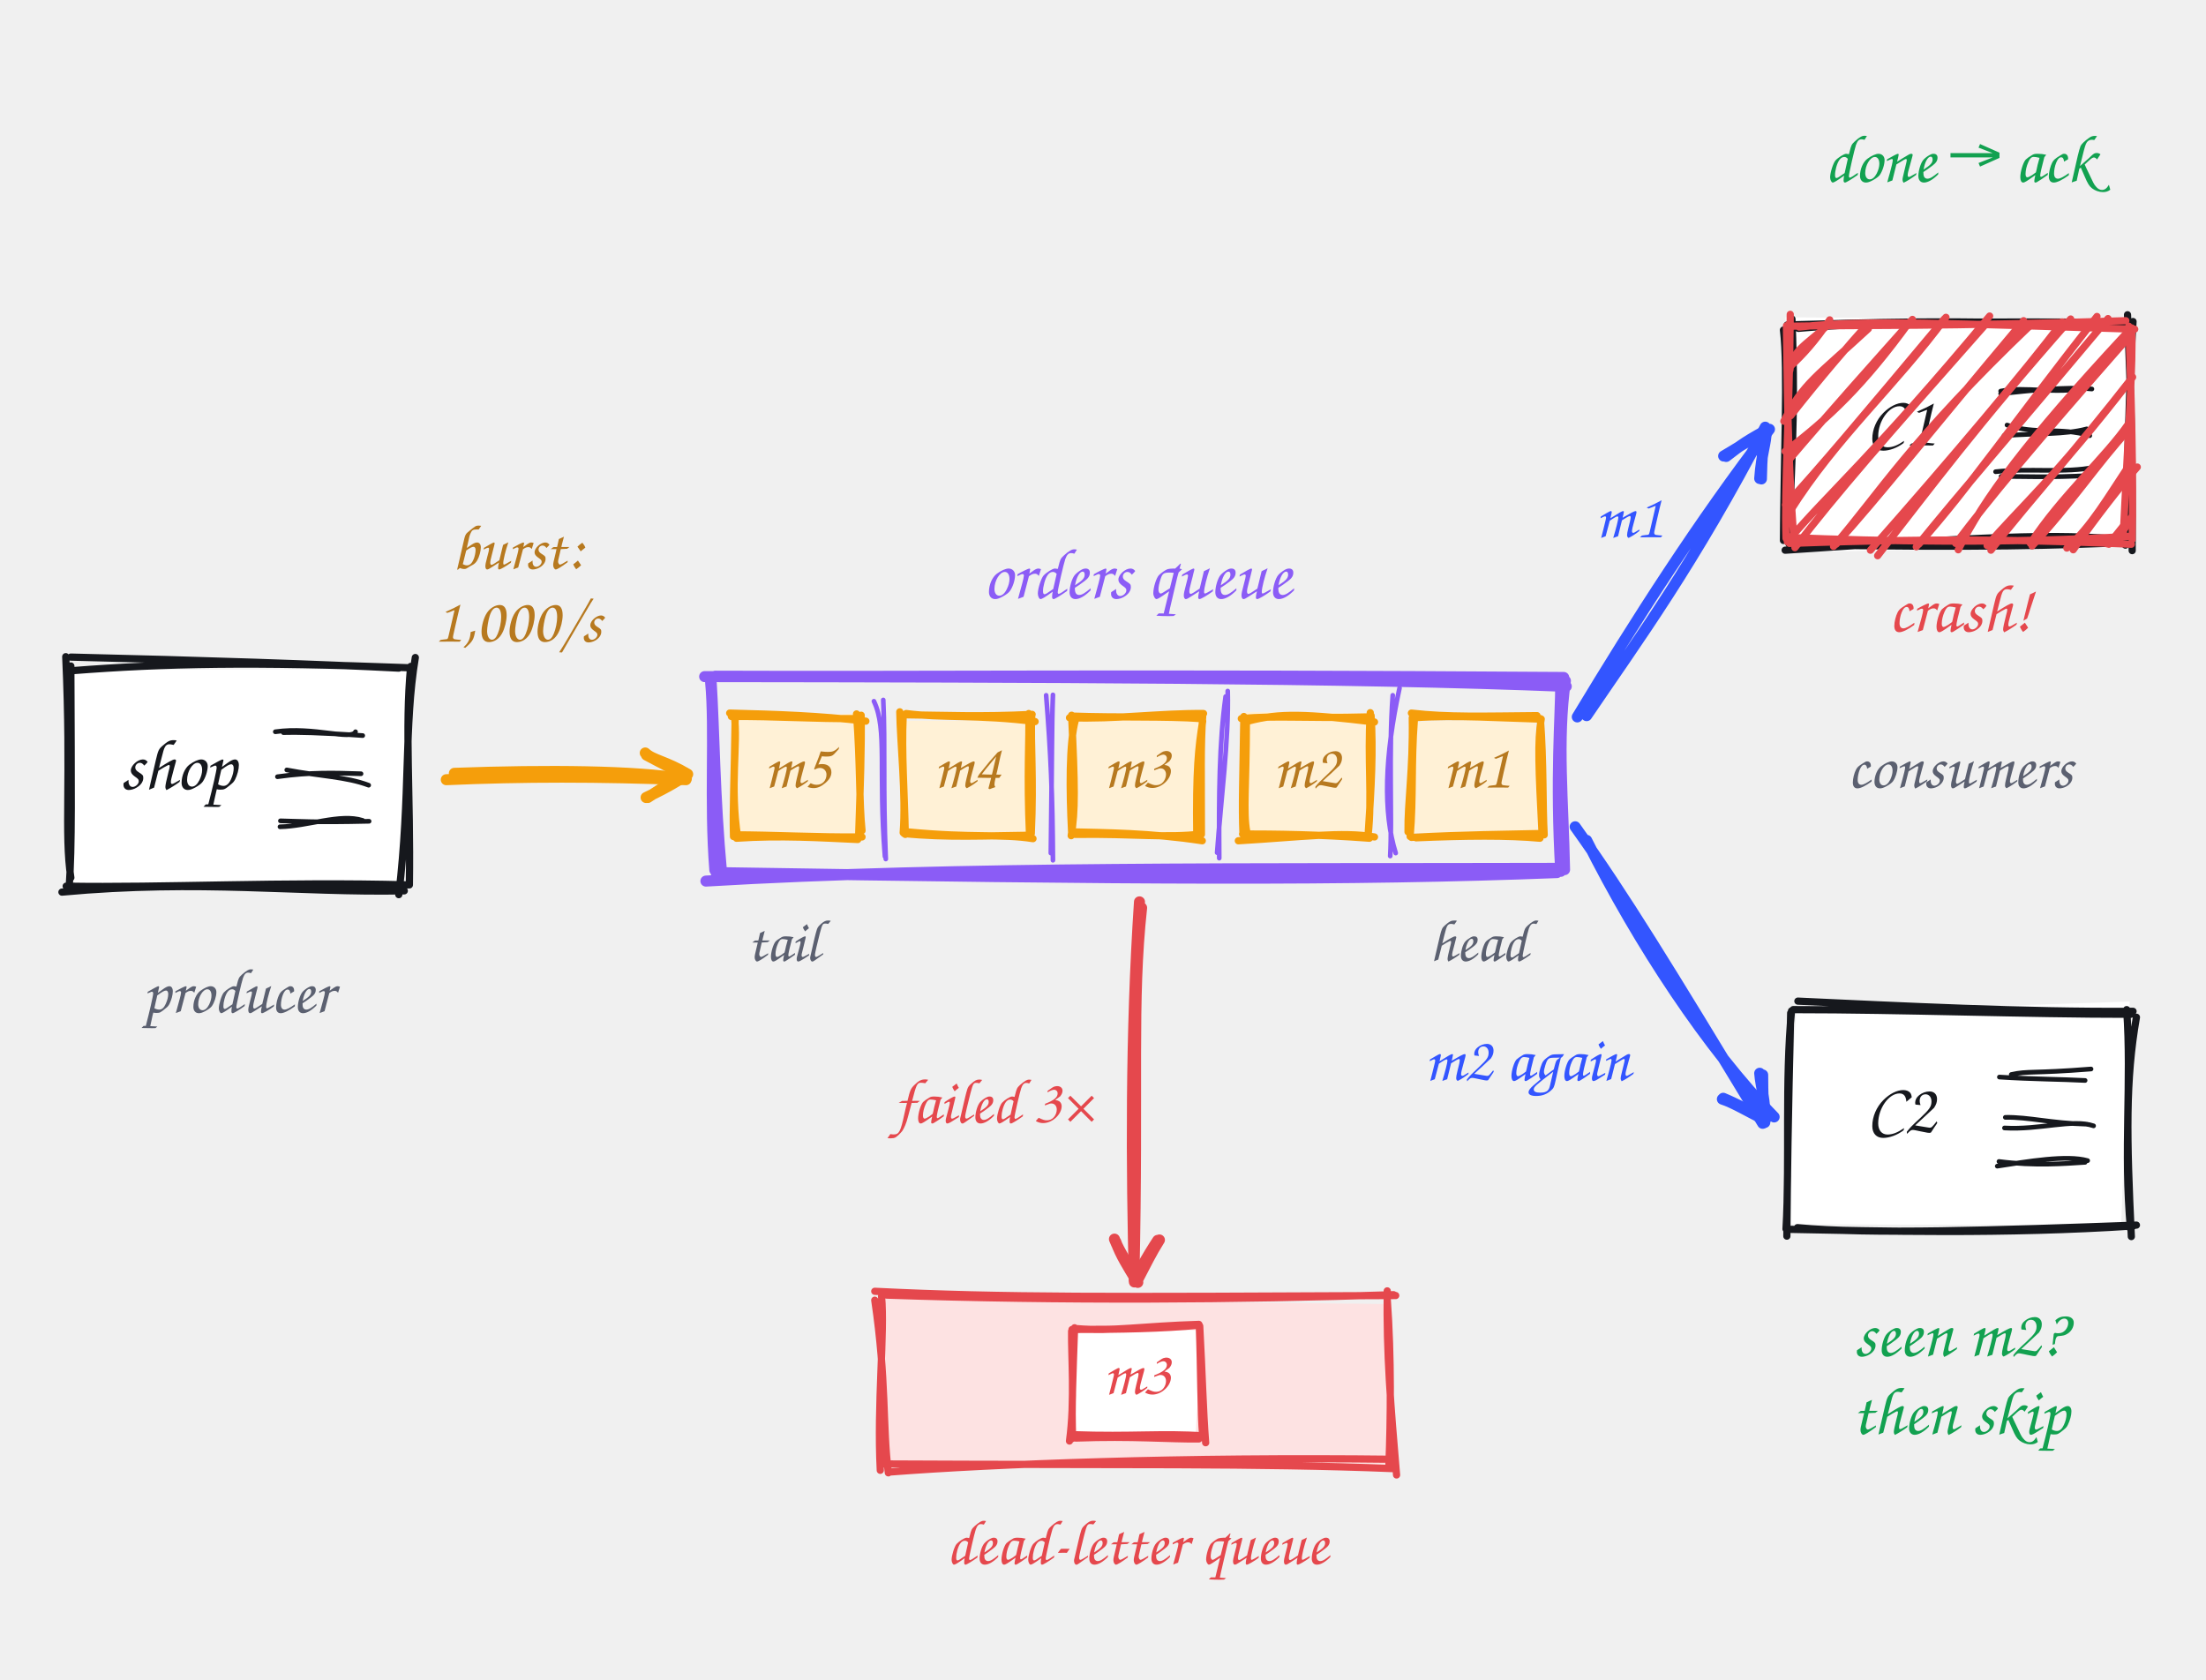
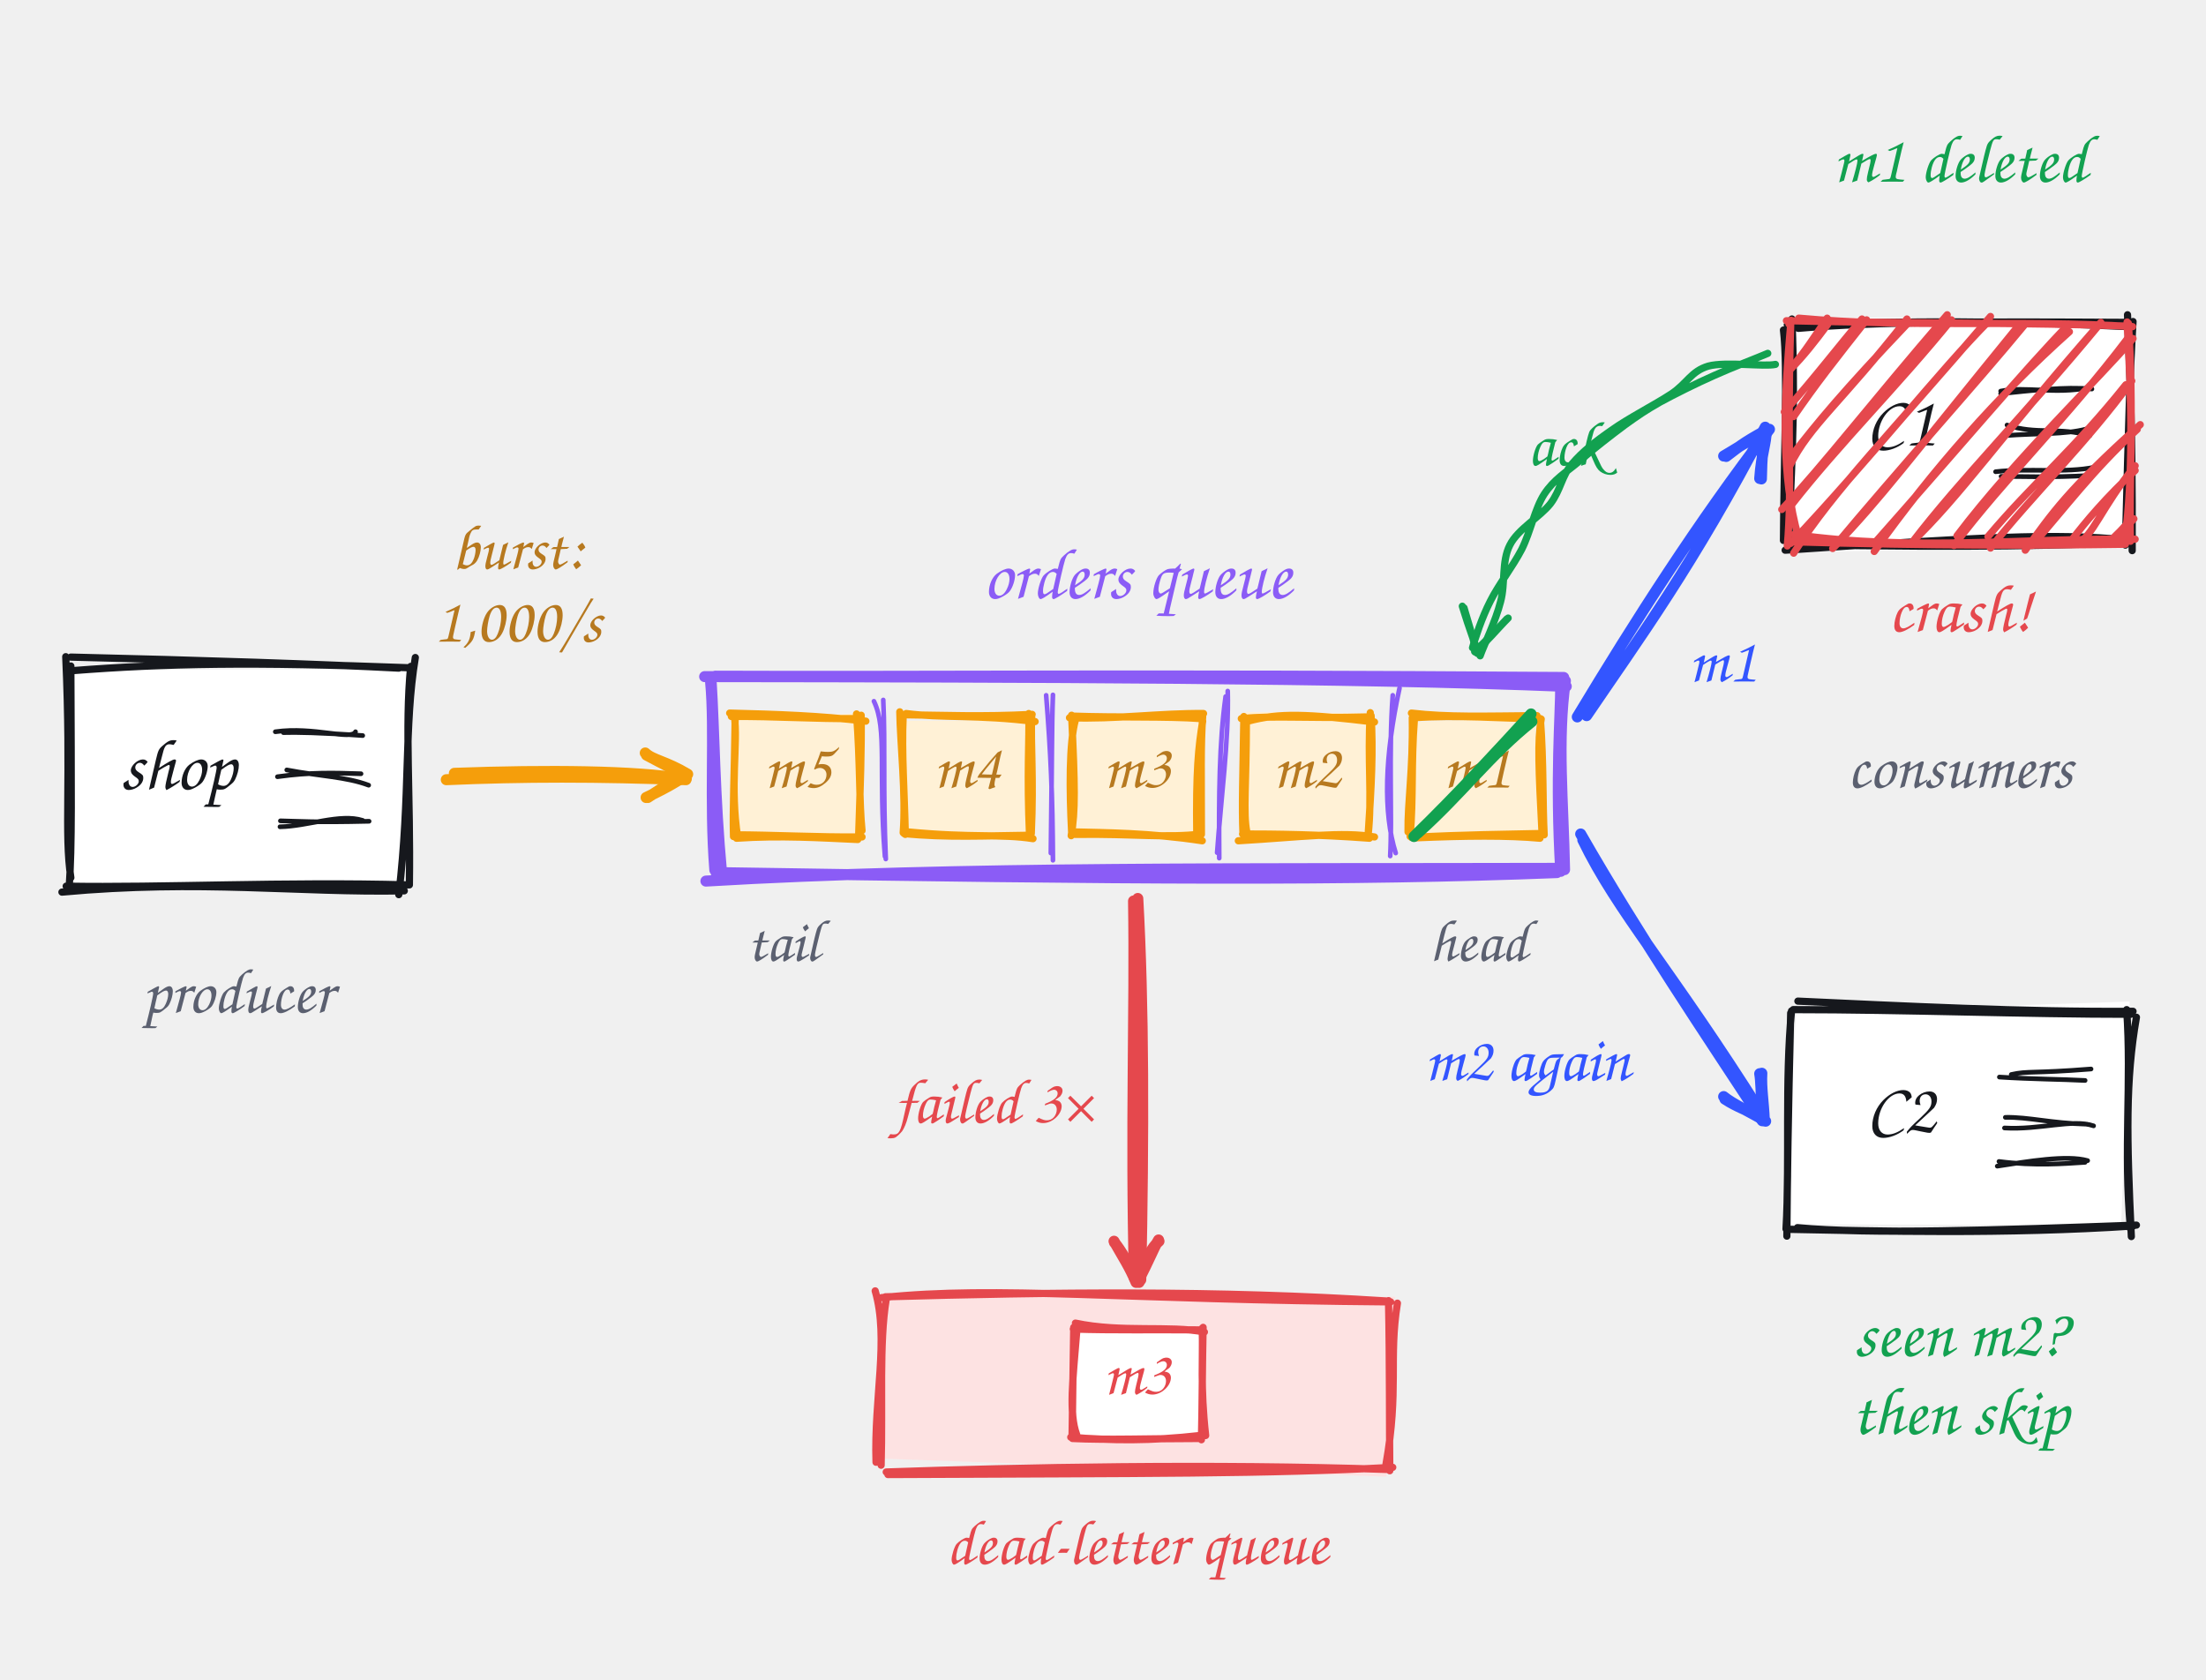
<svg xmlns="http://www.w3.org/2000/svg" viewBox="0 0 520 396" class="dg" font-family="Excalifont" data-diagram="message-queue">
  <style>
.dg path{fill:none;stroke-linecap:round;stroke-linejoin:round;stroke-width:1.7}
.dg .w-thick{stroke-width:2.6}.dg .w-thin{stroke-width:1.1}
.dg text{font-family:Excalifont,'Comic Sans MS',cursive;stroke:none}.dg .t-mono{font-family:'JetBrains Mono',monospace}
.s-ink{stroke:#16181D}.s-muted{stroke:#5B6070}.s-red{stroke:#E5484D}.s-blue{stroke:#3355FF}.s-green{stroke:#12A150}.s-orange{stroke:#F59E0B}.s-violet{stroke:#8B5CF6}.s-paper{stroke:#fff}.s-hl{stroke:#FFE45C}
.f-ink{fill:#16181D!important}.f-muted{fill:#E9E3D9!important}.f-red{fill:#FDE2E2!important}.f-blue{fill:#E3E8FF!important}.f-green{fill:#D8F5E5!important}.f-orange{fill:#FFF1D6!important}.f-violet{fill:#EDE5FF!important}.f-paper{fill:#fff!important}.f-hl{fill:#FFE45C!important}
.h-red{stroke:#E5484D}.h-blue{stroke:#3355FF}.h-green{stroke:#12A150}.h-orange{stroke:#F59E0B}.h-violet{stroke:#8B5CF6}.h-hl{stroke:#FFE45C}.h-ink{stroke:#16181D}.h-muted{stroke:#9AA0AE}
.t-ink{fill:#16181D}.t-muted{fill:#5B6070}.t-red{fill:#E5484D}.t-blue{fill:#3355FF}.t-green{fill:#12A150}.t-orange{fill:#B7791F}.t-violet{fill:#8B5CF6}.t-paper{fill:#fff}
</style>
  <g data-el="0" data-step="0" style="--i:0">
    <path d="M15.6 157.9 L96.6 157.7 L94.9 207.8 L16.6 208.2" class="f-paper" />
    <path d="M16.7 154.9 C46.9 155.6, 76.9 156.6, 94 157.5 M17 158.1 C38.9 156.4, 59.6 156, 96 157.4 M97.9 155 C95.2 171.3, 96.8 187.1, 94 210.9 M96.8 157.1 C95.4 171.7, 96.8 187, 96.5 208.6 M95.3 210 C70.3 210.5, 47.3 207.3, 14.6 210.3 M96.2 208.6 C67.2 207.8, 37.8 209.3, 15.6 208.9 M16.7 206.9 C15.1 196.5, 16.8 184.2, 15.5 154.8 M16.3 209.3 C17 199.3, 16.8 186.5, 16.7 157" class="s-ink" pathLength="1" />
    <text x="42" y="183" font-size="17" text-anchor="middle" dominant-baseline="central" class="t t-ink t-bold">shop</text>
    <path d="M64.9 172.5 C73.9 171.2, 82.9 174.6, 83.8 172.5 M66.8 172.7 C69.5 172.6, 75.7 172.7, 85.5 173.4" class="s-ink w-thin" pathLength="1" />
    <path d="M67.6 181.5 C75.4 183, 81.6 183.1, 86.9 185.1 M65.4 183.1 C73.2 182, 78.8 182.2, 85.1 182.4" class="s-ink w-thin" pathLength="1" />
    <path d="M66 194.9 C72.5 194.8, 80.2 191.7, 85.5 193.4 M66.1 193.5 C70.7 193.6, 74 193.9, 87 193.6" class="s-ink w-thin" pathLength="1" />
  </g>
  <g data-el="1" data-step="0" style="--i:1">
    <text x="56" y="236" font-size="15" text-anchor="middle" dominant-baseline="central" class="t t-muted">producer</text>
  </g>
  <g data-el="2" data-step="0" style="--i:2">
    <path d="M166.1 159.5 C243.4 159.6, 318.2 159.7, 369.2 161.8 M168.6 159.4 C217 159.6, 267.3 159, 368.6 159.7 M367.9 161 C367.9 168.9, 366.6 183.2, 367.9 205.4 M369 160.5 C367 174.5, 368.5 189.1, 368.8 205 M366.9 204.7 C297.3 204.9, 224.9 204.2, 166.4 207.7 M367 205.7 C318 207.6, 267.7 207.3, 168.8 205.7 M170.1 205.8 C168.4 187.5, 168.4 172.7, 167.6 160 M168.5 205.1 C167.2 188.9, 168.6 172.3, 167.5 160.7" class="s-violet w-thick" pathLength="1" />
    <path d="M206 165.3 C209.2 172, 207 181.8, 208.6 201.9 M208.2 165 C208.7 175.8, 208.1 185.8, 208.8 202.5" class="s-violet w-thin" pathLength="1" />
    <path d="M246.6 163.9 C247.7 177.8, 248.1 187.1, 248.2 202.8 M248.2 163.8 C247.9 171.9, 248 178.7, 247.7 201.1" class="s-violet w-thin" pathLength="1" />
    <path d="M289.4 162.9 C289.7 174.4, 287.8 188.3, 286.9 201 M288.9 164.2 C287.4 175, 287.3 187.6, 287.4 202.3" class="s-violet w-thin" pathLength="1" />
    <path d="M329.9 162.2 C326.4 178.2, 326 191.6, 329 201.1 M328.3 163.9 C327.3 177.4, 328.2 193, 327.7 201.8" class="s-violet w-thin" pathLength="1" />
    <text x="268" y="138" font-size="17" text-anchor="middle" dominant-baseline="central" class="t t-violet t-bold">orders queue</text>
    <text x="176" y="224" font-size="14" text-anchor="start" dominant-baseline="central" class="t t-muted">tail</text>
    <text x="360" y="224" font-size="14" text-anchor="end" dominant-baseline="central" class="t t-muted">head</text>
  </g>
  <g data-el="3" data-step="0" style="--i:3">
    <path d="M420.9 74.8 L500.4 75.3 L503.2 128.8 L422.7 130.1" class="f-paper" />
    <path d="M423.9 77.4 C442.4 75.8, 465.8 75.8, 502.1 76 M421.3 76.6 C439 76.2, 458.7 75, 501.7 77 M501.5 74.2 C501.9 85.7, 502.7 98, 502.6 129.8 M502.8 75.8 C502.1 87, 501.8 97.7, 501 128.5 M501.4 127.3 C484.2 125.6, 467.2 126.6, 420.8 129.7 M501.9 127.9 C484.9 128.5, 468.9 129.2, 422.5 128.4 M420.4 127.4 C420.5 107.9, 421.5 87, 420.4 77.8 M421.7 128.2 C421.9 114.3, 423.4 99.5, 422.4 75.2" class="s-ink" pathLength="1" />
    <text x="448" y="102" font-size="17" text-anchor="middle" dominant-baseline="central" class="t t-ink t-bold">C1</text>
    <path d="M471.6 92.8 C478.4 92.1, 486.9 91.1, 493.1 91.7 M471.6 92.2 C477.4 91, 484.3 93, 492.3 91.4" class="s-ink w-thin" pathLength="1" />
    <path d="M473.1 100.2 C479.8 102.5, 485.5 100.6, 492.6 102.7 M472.4 102.7 C480.3 102.1, 486.7 102.5, 491.9 101.1" class="s-ink w-thin" pathLength="1" />
    <path d="M470.4 111.2 C478.3 110.3, 486.8 111.6, 493.9 110.1 M471.7 112.3 C476.6 112.3, 483.5 112.6, 492.3 112.1" class="s-ink w-thin" pathLength="1" />
  </g>
  <g data-el="4" data-step="0" style="--i:4">
    <path d="M423.4 238.7 L502 236.1 L500 288.8 L420.2 288.6" class="f-paper" />
    <path d="M423.8 236 C447.7 237.1, 477.5 238.6, 502.8 238.4 M422.7 238 C448.5 238, 477.4 239.1, 502.3 239.1 M503.6 239.8 C501 254.7, 501.3 268.2, 502.4 291.5 M501.3 238 C502.5 255.1, 500.5 271.1, 502.2 289.7 M503.6 288.8 C470.7 290, 440.7 291, 423.7 289.4 M502.9 289 C472.8 291, 442.4 290.2, 422.1 289.8 M421.2 291.4 C421.3 277.8, 421.5 263.8, 422.1 238.8 M421 289.7 C421.9 273.6, 420.7 254.8, 422.3 238.3" class="s-ink" pathLength="1" />
    <text x="448" y="264" font-size="17" text-anchor="middle" dominant-baseline="central" class="t t-ink t-bold">C2</text>
    <path d="M474.1 253.3 C478.1 252.4, 479.1 253.1, 492.9 252 M471.3 253.9 C478.9 254.4, 485.9 254.4, 491.5 254.7" class="s-ink w-thin" pathLength="1" />
    <path d="M472.5 265.9 C480.8 266.4, 488.5 263.7, 493.5 265.4 M472.7 263.4 C478.2 263.3, 483.5 264.8, 491.9 265" class="s-ink w-thin" pathLength="1" />
    <path d="M470.8 274.9 C477.9 273.8, 487.2 272.2, 492.1 273.6 M471.2 273.8 C479.7 274.9, 486.7 274.3, 491.5 274" class="s-ink w-thin" pathLength="1" />
  </g>
  <g data-el="5" data-step="0" style="--i:5">
    <text x="462" y="183" font-size="15" text-anchor="middle" dominant-baseline="central" class="t t-muted">consumers</text>
  </g>
  <g data-el="6" data-step="1" style="--i:0">
    <path d="M107.1 182.3 C129.1 181.5, 150 181.7, 161 183.6 M105.2 183.8 C123.1 183, 141.2 183, 161.7 183.8" class="s-orange w-thick" pathLength="1" />
    <path d="M152.1 177.5 C153.9 179.2, 156.9 179.4, 162.1 182.5 M152.4 178 C155.7 179.8, 159.7 181.7, 161.7 183 M161.8 183.4 C158.6 183.9, 156.4 185.6, 152.7 188 M161.7 182.9 C159.7 184, 158.2 185.2, 152.3 188" class="s-orange w-thick" pathLength="1" />
    <text x="122" y="131.4" font-size="15" text-anchor="middle" dominant-baseline="central" class="t t-orange">burst:</text>
    <text x="122" y="148.6" font-size="15" text-anchor="middle" dominant-baseline="central" class="t t-orange">1,000/s</text>
  </g>
  <g data-el="7" data-step="1" style="--i:1">
    <path d="M332.2 170.2 L361.9 169.3 L362.5 197.3 L333 196.3" class="f-orange" />
    <path d="M332.7 168.1 C341.2 169.1, 349.9 168.8, 362.3 168.7 M333.3 169.2 C343.1 168.5, 354.5 169.3, 362.6 169.5 M363.1 169.4 C363.9 179.9, 363.6 189.5, 364 196.8 M363.3 169.5 C362.4 174.7, 362.7 181.2, 363.5 196.7 M363 197.6 C355.4 196.9, 345.5 197, 333.8 197.5 M362.5 196.5 C354.8 196.7, 346.2 196.7, 332.7 197.4 M331.9 196.1 C331.8 189.1, 333.1 181.6, 332.9 169.2 M332.4 197.2 C333.2 187.8, 332.6 180.2, 333.4 169.6" class="s-orange" pathLength="1" />
    <text x="348" y="183" font-size="15" text-anchor="middle" dominant-baseline="central" class="t t-orange">m1</text>
    <path d="M293.7 167.8 L323.8 168.2 L323.2 197.7 L294 196.6" class="f-orange" />
    <path d="M294.2 170 C301.6 168, 308.2 168.3, 324 170.2 M292.6 169.4 C300.9 168.6, 307.8 169.4, 322.4 169 M323 168 C322.3 179, 323.5 187.9, 322.5 196.8 M323.2 168.7 C323.7 176.9, 323.3 185, 322.5 196.7 M324 197.3 C316.4 196, 307 197.3, 291.9 198.2 M322.8 197.6 C311.1 196.7, 300.2 196.6, 292.9 196.6 M293.9 196.1 C293 191.6, 293.8 184.8, 293.8 170.1 M293 196.7 C292.7 190.1, 293 182.6, 293.2 168.9" class="s-orange" pathLength="1" />
    <text x="308" y="183" font-size="15" text-anchor="middle" dominant-baseline="central" class="t t-orange">m2</text>
    <path d="M254 170.1 L282.9 169.2 L283.3 196.5 L253.6 195.9" class="f-orange" />
    <path d="M252.1 169.2 C263 169.6, 273.3 168.1, 283.7 168.2 M252.5 168.8 C263.9 169.2, 274.8 168.8, 283.1 169.4 M283.5 170 C282.5 176.1, 281.9 181.6, 282.1 197 M283.5 168.8 C283 176, 283.2 182.3, 283.2 196.7 M283.4 198.2 C271 196.3, 260.3 196.3, 252.8 196.1 M283.2 196.6 C274.9 197.6, 267.5 196.5, 253.4 196.7 M252.6 196.1 C252.1 186.5, 252 175.1, 253.5 169.7 M252.5 197 C253.5 191.2, 253.4 185.4, 252.6 168.6" class="s-orange" pathLength="1" />
    <text x="268" y="183" font-size="15" text-anchor="middle" dominant-baseline="central" class="t t-orange">m3</text>
    <path d="M213.3 169.9 L243.9 169.9 L242.7 196.3 L212 196.7" class="f-orange" />
    <path d="M213.6 168.2 C221.8 169.3, 230.7 168.4, 244 170.1 M213.3 168.5 C222.5 168.6, 231.4 169, 243.3 168.4 M242.5 168.2 C242.7 174.5, 242 181.9, 242.7 197.5 M243.2 168.8 C242.9 175.4, 243.7 183, 243.1 196.5 M243.5 197.7 C235.9 196.5, 229.4 197.6, 213.9 196.1 M242.4 196.9 C232.9 197, 222.9 197.5, 213.1 196.5 M212.9 196.3 C213.6 187.5, 212.2 175, 212.1 167.8 M213.4 196.7 C213.2 186.7, 212.5 177.5, 212.9 168.8" class="s-orange" pathLength="1" />
    <text x="228" y="183" font-size="15" text-anchor="middle" dominant-baseline="central" class="t t-orange">m4</text>
    <path d="M172.9 169.8 L202.8 168.1 L203.8 197.9 L174 197.1" class="f-orange" />
    <path d="M172 168.1 C183.6 168.4, 192.8 168.7, 204.1 170 M172.4 168.9 C182.8 168.8, 191.6 169.5, 202.6 169.4 M201.9 168.3 C202.8 180.2, 202.5 189.1, 203.2 195.8 M203 168.6 C203.1 176.5, 202.8 185.1, 202.4 196.9 M202.2 197.9 C193.3 197.5, 184 196.9, 173.6 197.6 M203.2 197.3 C192.8 197.4, 181.8 196.8, 173.1 196.8 M173.9 197.5 C172 185.4, 174 175.3, 173.1 168.7 M172.9 197.2 C172.7 190.5, 173.1 183.9, 173.3 168.9" class="s-orange" pathLength="1" />
    <text x="188" y="183" font-size="15" text-anchor="middle" dominant-baseline="central" class="t t-orange">m5</text>
  </g>
  <g data-el="8" data-step="2" style="--i:0">
    <path d="M374 168.7 C386 151, 399.3 133, 416.1 100.7 M371.8 169 C385.6 146.1, 400.3 123.1, 417.1 101.2" class="s-blue w-thick" pathLength="1" />
    <path d="M406.9 107.6 C409.2 105.9, 410.6 104.5, 416.4 101.4 M406.3 107.5 C409.1 105.9, 412.1 103.8, 415.8 102.1 M416.3 101.8 C416.4 104.1, 415.2 107, 414.8 112.8 M415.9 101.8 C415.6 104.9, 415.3 107.6, 415.2 112.9" class="s-blue w-thick" pathLength="1" />
-     <text x="384" y="124" font-size="15" text-anchor="middle" dominant-baseline="central" class="t t-blue">m1</text>
+     <text x="406" y="158" font-size="15" text-anchor="middle" dominant-baseline="central" class="t t-blue">m1</text>
  </g>
  <g data-el="9" data-step="2" style="--i:1">
-     <text x="462" y="40" font-size="16" text-anchor="middle" dominant-baseline="central" class="t t-green t-bold">done → ack</text>
+     <path d="M416.7 83.3 C414.4 84.3, 408.3 86.6, 404.1 88.5 C399.8 90.4, 394.8 92.9, 391.3 94.8 C387.8 96.8, 386.2 97.9, 383 100.2 C379.9 102.5, 375.4 106, 372.3 108.7 C369.1 111.4, 366.3 113, 364 116.5 C361.8 119.9, 360.8 125.3, 358.7 129.5 C356.5 133.7, 353.2 137.9, 351.3 141.7 C349.3 145.6, 347.7 150.5, 347.1 152.7 M418.5 85.9 C416 86.5, 406.8 85.2, 402.7 86.3 C398.6 87.5, 397.7 90.4, 393.9 92.9 C390.1 95.4, 383.8 98.6, 379.9 101.4 C376 104.1, 373 106.5, 370.6 109.3 C368.1 112.2, 367.9 115.5, 365.5 118.7 C363 121.9, 357.8 124.7, 355.9 128.5 C353.9 132.4, 354.9 137.6, 353.7 141.9 C352.6 146.3, 349.7 152.3, 348.9 154.6" class="s-green" pathLength="1" />
+     <path d="M355.2 145.9 C352.6 148.7, 350.2 151.1, 347.6 153.6 M355.5 145.7 C352.8 148.4, 350.5 151.3, 347.7 153.7 M348.2 153.5 C347.7 151.6, 346.4 148.5, 344.7 142.9 M348.2 154 C347.2 150.4, 346.1 146.6, 345.1 143.3" class="s-green" pathLength="1" />
+     <text x="369" y="107" font-size="15" text-anchor="middle" dominant-baseline="central" class="t t-green">ack</text>
  </g>
-   <g data-el="10" data-step="3" style="--i:0">
-     <path d="M421.7 76.4 C421.7 76.4, 421.7 76.4, 421.7 76.4 M421.7 76.4 C421.7 76.4, 421.7 76.4, 421.7 76.4 M421.9 87.3 C422.4 82.8, 425.4 81.5, 430.8 76.7 M422.2 86.2 C424.8 83.8, 427.8 80.6, 431.3 75.4 M420.5 99.3 C424.9 90.4, 428.5 88.5, 440.4 77.5 M422.1 98 C429 89.2, 436 81.1, 440.4 76.2 M420.8 106.4 C431.1 98.6, 439.3 90.8, 450.1 75.9 M421.2 109 C431.1 97.3, 442 85.2, 450.8 75.3 M421.9 120.6 C432.8 103.2, 446.9 90.9, 458.7 74.8 M420.9 119 C428.9 110.3, 437.9 99.6, 458.4 75.1 M421.3 127.7 C431 116.2, 441.6 107.4, 469 74.5 M423.1 129.1 C432.9 116.4, 443.6 104.1, 468.2 76.3 M432.2 128.8 C442.9 116.4, 450.5 103.5, 478.8 76.5 M432.8 128.3 C443.2 116.8, 453.3 103.8, 477 75.6 M442.6 131 C455.1 115, 466.1 100.1, 488.1 75.2 M440.9 129.7 C460 108.1, 477.9 86.8, 486.1 75.9 M452.3 128.3 C464.4 114.7, 474.2 100.2, 494.3 74.6 M451.7 128.9 C462.9 115.1, 473.1 103.5, 496.9 75.1 M461.6 129.6 C467.7 117.5, 477.4 104.2, 501.1 78.7 M461 128.1 C469.2 117.3, 478.1 106.5, 501.6 79.7 M469.3 129.7 C479.8 116.4, 488.9 106.6, 502.7 88.9 M468.4 128.6 C476.2 119.5, 484 113.1, 502.2 89.6 M478.6 128.1 C485.9 116.9, 496.4 107.7, 501.8 99.8 M479 128.7 C488 119.1, 494.5 109.2, 501.8 101.3 M487.2 129.2 C492.9 124.2, 497 117, 502.2 109.2 M488.7 129.6 C494.4 121.6, 499.8 114.6, 503.8 110.1 M496.7 128.2 C499.2 126.2, 501.4 124.7, 502.6 121.7 M497.1 128.3 C498.7 126.2, 500.3 124.3, 501.8 122.4" class="h-red" pathLength="1" />
-     <path d="M424.1 77.1 C439.4 75.3, 460.6 76.3, 503.2 77.6 M421.3 76.9 C439.5 76.6, 457.7 77, 501.1 75.6 M502.5 77.3 C502.8 86.3, 501.8 98.8, 500.5 126.1 M501.8 76.9 C502.4 93.9, 502.9 111.3, 502.6 127.2 M502.4 126.4 C473.4 128.2, 443.1 127.6, 421.5 126.7 M502.4 128.3 C481.5 127.4, 460.7 126.7, 421.8 128.1 M421 126.9 C420.6 114.5, 421.8 99, 422 74.1 M422.9 127.5 C421.3 107.8, 421.3 87.6, 421.1 76.8" class="s-red" pathLength="1" />
+   <g data-el="10" data-step="2" style="--i:2">
+     <text x="462" y="40" font-size="16" text-anchor="middle" dominant-baseline="central" class="t t-green t-bold">m1 deleted</text>
+   </g>
+   <g data-el="11" data-step="2" style="--i:3">
+     <path d="M334.2 196.4 C344.5 187.2, 351.3 177.9, 361.1 170.1 M333.3 197.2 C343.6 187.2, 353.1 176.8, 360.9 168.3" class="s-green w-thick" pathLength="1" />
+   </g>
+   <g data-el="12" data-step="3" style="--i:0">
+     <path d="M421.7 76.4 C421.7 76.4, 421.7 76.4, 421.7 76.4 M421.7 76.4 C421.7 76.4, 421.7 76.4, 421.7 76.4 M422.7 86.1 C425.4 83, 427.4 79.8, 430.7 75 M422 87.1 C425.1 84, 427.9 80.4, 430.8 76.5 M420.6 97.1 C428.4 88.3, 433.7 81.2, 438.9 75.2 M422.8 98.2 C428 90.6, 432.5 84.9, 440 75.4 M421.9 109.8 C426.6 100.2, 434 95, 449.5 75.2 M422.5 107.2 C428.4 99.6, 434.2 92.5, 450 75.9 M420 120.1 C430.2 109.2, 440.3 95.9, 459 74.2 M422.4 118.9 C433.5 104.7, 447.5 90.8, 460 75.4 M422.8 130.4 C432.7 115, 445 103, 469.2 74.6 M422.1 128.1 C441.1 108, 457.4 87.1, 468.9 75.6 M432.4 128.9 C443.4 117.5, 449.7 108.8, 476.1 76.4 M432 129.3 C447.6 110.6, 466.2 90, 477.3 76.5 M441.8 130 C455.6 110.7, 470.9 93.3, 487.8 78.2 M441.8 128.1 C460.1 107.5, 478.2 86, 487.6 76.5 M450.7 127.9 C462.1 113, 477.8 97.2, 494.7 76.7 M450.2 128.3 C462.2 116.9, 471.4 103.1, 495.2 76 M461.3 126.3 C475.3 107.8, 495.2 88.9, 502.8 79.8 M460.6 128.6 C472.6 112.7, 487.2 98.7, 501.6 79.7 M468.6 126.5 C479.3 113.8, 488.9 106, 501.1 90.7 M469.2 129.2 C479.1 116.7, 491.8 104.5, 502.5 89.8 M477.4 129.7 C483.8 120.9, 487.2 115.7, 504.5 100.1 M479 128.6 C487 119.5, 493.1 111.1, 503.8 101.2 M489.6 128.1 C493.3 126.6, 495.2 119.8, 503.3 109.8 M488.2 127.5 C491.5 123.1, 496.7 117, 503.3 110.9 M497.1 127.9 C499.3 126, 501.3 124.2, 503 122.3 M496.5 128.3 C498.5 126.6, 501.2 123.9, 502.2 122.3" class="h-red" pathLength="1" />
+     <path d="M424 75 C450.2 77.4, 475.9 75.3, 502.7 77 M421.1 75.6 C450.1 76.3, 477.9 76, 502.3 76.9 M501.4 75.9 C502.5 94.6, 502.8 112.7, 500.9 126.9 M501.7 76.2 C503.1 96, 501.8 116.9, 502.2 127.6 M503.3 127.1 C477.6 126.8, 451.2 130, 422.9 126 M501 128.3 C478.6 128.6, 456.2 128.7, 421.7 127.7 M423.9 126.5 C419.9 112.5, 420.3 95.8, 422.2 75.5 M421.3 128.7 C422.5 114.9, 421.2 104.4, 422.1 76.8" class="s-red" pathLength="1" />
    <text x="462" y="146" font-size="16" text-anchor="middle" dominant-baseline="central" class="t t-red t-bold">crash!</text>
  </g>
-   <g data-el="11" data-step="3" style="--i:1">
-     <path d="M374 198.1 C386.4 222.8, 402.6 247.3, 418.2 263.3 M371.3 194.9 C383 211.3, 392.7 227.2, 415.5 264.8" class="s-blue w-thick" pathLength="1" />
-     <path d="M414.8 253 C415 256, 416.3 259.7, 416 264.6 M415.5 253.4 C415.5 257.2, 415.6 261.9, 416.3 263.7 M415.7 263.4 C413 262.2, 409.1 260.1, 406.2 258.9 M415.9 263.9 C412.3 262.2, 408.8 260, 406 259.1" class="s-blue w-thick" pathLength="1" />
+   <g data-el="13" data-step="3" style="--i:1">
+     <path d="M373.1 198 C381.3 215, 393.7 228.3, 415.3 262.6 M372.6 196.6 C386.3 220.5, 402.1 243.9, 415.4 264.2" class="s-blue w-thick" pathLength="1" />
+     <path d="M414.8 253.1 C415.1 254.8, 415.1 257, 415.4 263.7 M415.3 253 C415.1 256.5, 415.7 259.5, 415.9 264.2 M415.7 263.6 C412.5 262, 409.3 260.9, 406.6 259.1 M416.2 264.3 C412.5 262.1, 408.5 260.3, 406.3 258.5" class="s-blue w-thick" pathLength="1" />
    <text x="360" y="252" font-size="15" text-anchor="middle" dominant-baseline="central" class="t t-blue">m2 again</text>
  </g>
-   <g data-el="12" data-step="3" style="--i:2">
+   <g data-el="14" data-step="3" style="--i:2">
    <text x="462" y="316.8" font-size="16" text-anchor="middle" dominant-baseline="central" class="t t-green">seen m2?</text>
    <text x="462" y="335.2" font-size="16" text-anchor="middle" dominant-baseline="central" class="t t-green">then skip</text>
  </g>
-   <g data-el="13" data-step="4" style="--i:0">
-     <path d="M269.1 214 C266.7 236.2, 268.3 254.9, 267.3 300.6 M268.6 212.6 C266.5 244.1, 266.7 275.3, 267.4 302.2" class="s-red w-thick" pathLength="1" />
-     <path d="M272.9 292.4 C272 293.8, 270.7 295.7, 267.4 301.7 M273.3 292.3 C271.4 295.3, 270.1 298, 267.9 302.2 M267.7 301.6 C265.9 298.6, 264.2 296, 263 292.7 M268.2 302.3 C266.2 298.4, 263.8 295, 262.7 292.1" class="s-red w-thick" pathLength="1" />
+   <g data-el="15" data-step="4" style="--i:0">
+     <path d="M268.2 211.8 C269.6 237.1, 269.6 266.7, 268.9 301.7 M267.2 212.4 C267.6 239.2, 266.5 265.3, 267.4 301.3" class="s-red w-thick" pathLength="1" />
+     <path d="M273.2 292.6 C271.4 294.1, 270.1 296.9, 268.4 301.6 M273.1 292.3 C271.7 294.6, 271 296.9, 268.1 302.3 M268.5 302.3 C266.1 298.1, 264.1 294.5, 262.7 292.9 M267.8 302.3 C266.3 298.7, 264.7 296.3, 262.6 292.6" class="s-red w-thick" pathLength="1" />
  </g>
-   <g data-el="14" data-step="4" style="--i:1">
+   <g data-el="16" data-step="4" style="--i:1">
    <text x="258" y="262" font-size="15" text-anchor="end" dominant-baseline="central" class="t t-red">failed 3×</text>
  </g>
-   <g data-el="15" data-step="4" style="--i:2">
-     <path d="M207.3 306.2 L326.9 307.4 L328.7 346.8 L208.7 345.4" class="f-red" />
-     <path d="M206.2 304.4 C236.7 305.9, 261.7 305.7, 329 305.4 M209 305.3 C250.1 306.7, 292.5 306.4, 328.5 305.2 M327 304.3 C326.8 319.3, 327.8 331.1, 329.2 347.7 M327 306.2 C328 319.8, 327.8 335, 327.4 345.1 M328.9 344 C278.3 343.4, 234.6 345.1, 209.8 347 M328.3 346.2 C296.5 344.9, 263.7 345.4, 207.7 345.1 M209.4 347.2 C208 336, 209 325.5, 206.2 306.5 M207.5 346.6 C206.7 330.9, 208.6 314.3, 207.8 305.6" class="s-red" pathLength="1" />
-     <path d="M252.1 313.1 L283.4 313.6 L281.8 338.7 L253.9 338.2" class="f-paper" />
-     <path d="M253.8 313.2 C262.2 313.9, 269.3 312.6, 282.6 312.2 M252.7 313.4 C264.2 313.4, 274.3 313.2, 282.5 312.4 M282.8 312.6 C283.4 323.4, 283.6 332.5, 284.2 340.1 M282.7 312.4 C283.1 323.3, 283 332.8, 283.5 338.5 M283.9 338.5 C273.9 337.8, 266.9 338.7, 252.9 338.2 M282.6 339.2 C275.5 339.3, 267.1 338.5, 253.6 339 M252.1 339.7 C253.4 330.2, 252.5 319.7, 252.6 313.8 M252.8 339.1 C252.6 331.2, 252.9 324.5, 253.3 313" class="s-red" pathLength="1" />
+   <g data-el="17" data-step="4" style="--i:2">
+     <path d="M207.6 305 L328.8 305.7 L326.8 348.1 L206.2 343.8" class="f-red" />
+     <path d="M207.8 305.9 C235.4 303, 263.7 306.4, 327.8 306.9 M208.7 305.7 C247.7 304.6, 286.9 304.1, 327 306.7 M329.4 307.2 C327.3 320.2, 329.8 327.8, 326.7 345.2 M327.3 306.6 C327.6 321.3, 327.5 337.3, 327.6 346.7 M328.3 345.9 C298.7 347.5, 270.9 347.3, 209.3 347.6 M327 346.4 C285.7 345, 240.2 345.9, 208.9 347 M206.5 344.7 C206 329.4, 209.6 315.7, 206.3 304.3 M207.7 345.4 C208.1 331.4, 207.2 316.5, 208.9 306.3" class="s-red" pathLength="1" />
+     <path d="M253.3 312.5 L282.5 313 L283.9 338.5 L253.9 338.3" class="f-paper" />
+     <path d="M253.5 311.9 C264.2 314.2, 275.9 312.4, 283.9 314 M253 313.3 C262.3 313.6, 271.5 313.4, 283.2 313.5 M283.4 313.1 C283.6 320.3, 282.9 326.7, 284.2 338.4 M283.6 312.9 C283.4 321.7, 283.4 331.1, 283.2 339.4 M282.8 338.4 C271.4 339.7, 261.9 339.6, 252.4 338.8 M283 339.1 C271.4 339.1, 260.7 339.5, 252.8 339.1 M253.8 338.2 C251.9 333.1, 252.9 325.2, 253.8 314 M252.7 338.9 C252.8 332.7, 252.9 325.5, 253.1 312.9" class="s-red" pathLength="1" />
    <text x="268" y="326" font-size="15" text-anchor="middle" dominant-baseline="central" class="t t-red">m3</text>
    <text x="268" y="366" font-size="15" text-anchor="middle" dominant-baseline="central" class="t t-red t-bold">dead-letter queue</text>
  </g>
</svg>
